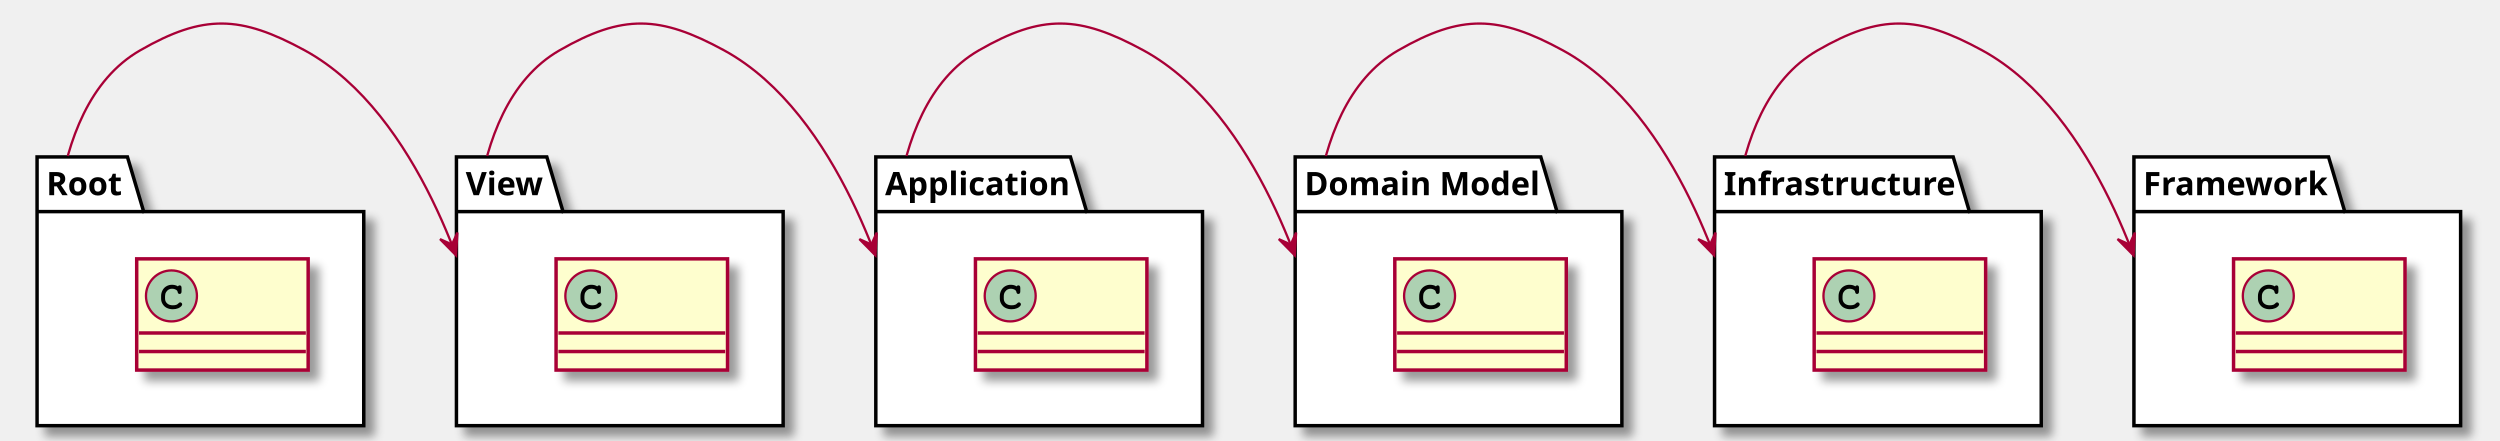
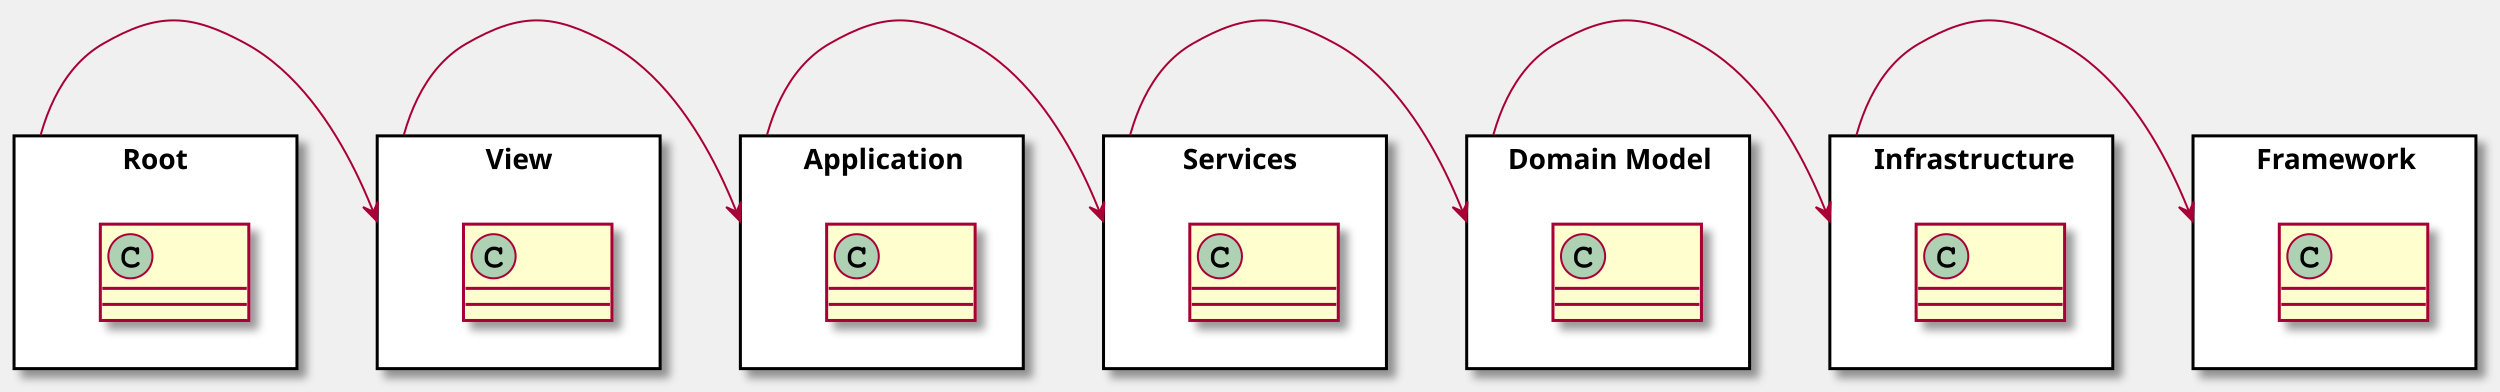
- <svg xmlns="http://www.w3.org/2000/svg" contentScriptType="application/ecmascript" contentStyleType="text/css" height="190px" preserveAspectRatio="none" style="width:1079px;height:190px;background:#FFFFFF;" version="1.1" viewBox="0 0 1079 190" width="1079px" zoomAndPan="magnify">
+ <svg xmlns="http://www.w3.org/2000/svg" contentScriptType="application/ecmascript" contentStyleType="text/css" height="195px" preserveAspectRatio="none" style="width:1246px;height:195px;background:#FFFFFF;" version="1.1" viewBox="0 0 1246 195" width="1246px" zoomAndPan="magnify">
  <defs>
-     <filter height="300%" id="fq4bosvhap28q" width="300%" x="-1" y="-1">
+     <filter height="300%" id="f1d83p9f71me5r" width="300%" x="-1" y="-1">
      <feGaussianBlur result="blurOut" stdDeviation="2.0" />
      <feColorMatrix in="blurOut" result="blurOut2" type="matrix" values="0 0 0 0 0 0 0 0 0 0 0 0 0 0 0 0 0 0 .4 0" />
      <feOffset dx="4.0" dy="4.0" in="blurOut2" result="blurOut3" />
      <feBlend in="SourceGraphic" in2="blurOut3" mode="normal" />
    </filter>
  </defs>
  <g>
-     <polygon fill="#FFFFFF" filter="url(#fq4bosvhap28q)" points="16,67.72,55,67.72,62,91.329,157,91.329,157,183.72,16,183.72,16,67.72" style="stroke:#000000;stroke-width:1.5;" />
-     <line style="stroke:#000000;stroke-width:1.5;" x1="16" x2="62" y1="91.329" y2="91.329" />
-     <text fill="#000000" font-family="sans-serif" font-size="14" font-weight="bold" lengthAdjust="spacing" textLength="33" x="20" y="84.253">Root</text>
-     <polygon fill="#FFFFFF" filter="url(#fq4bosvhap28q)" points="197,67.72,236,67.72,243,91.329,338,91.329,338,183.72,197,183.72,197,67.72" style="stroke:#000000;stroke-width:1.5;" />
-     <line style="stroke:#000000;stroke-width:1.5;" x1="197" x2="243" y1="91.329" y2="91.329" />
-     <text fill="#000000" font-family="sans-serif" font-size="14" font-weight="bold" lengthAdjust="spacing" textLength="33" x="201" y="84.253">View</text>
-     <polygon fill="#FFFFFF" filter="url(#fq4bosvhap28q)" points="378,67.72,462,67.72,469,91.329,519,91.329,519,183.72,378,183.72,378,67.72" style="stroke:#000000;stroke-width:1.5;" />
-     <line style="stroke:#000000;stroke-width:1.5;" x1="378" x2="469" y1="91.329" y2="91.329" />
-     <text fill="#000000" font-family="sans-serif" font-size="14" font-weight="bold" lengthAdjust="spacing" textLength="78" x="382" y="84.253">Application</text>
-     <polygon fill="#FFFFFF" filter="url(#fq4bosvhap28q)" points="559,67.72,665,67.72,672,91.329,700,91.329,700,183.72,559,183.72,559,67.72" style="stroke:#000000;stroke-width:1.5;" />
-     <line style="stroke:#000000;stroke-width:1.5;" x1="559" x2="672" y1="91.329" y2="91.329" />
-     <text fill="#000000" font-family="sans-serif" font-size="14" font-weight="bold" lengthAdjust="spacing" textLength="100" x="563" y="84.253">Domain Model</text>
-     <polygon fill="#FFFFFF" filter="url(#fq4bosvhap28q)" points="740,67.72,843,67.72,850,91.329,881,91.329,881,183.72,740,183.72,740,67.72" style="stroke:#000000;stroke-width:1.5;" />
-     <line style="stroke:#000000;stroke-width:1.5;" x1="740" x2="850" y1="91.329" y2="91.329" />
-     <text fill="#000000" font-family="sans-serif" font-size="14" font-weight="bold" lengthAdjust="spacing" textLength="97" x="744" y="84.253">Infrastructure</text>
-     <polygon fill="#FFFFFF" filter="url(#fq4bosvhap28q)" points="921,67.72,1005,67.72,1012,91.329,1062,91.329,1062,183.72,921,183.72,921,67.72" style="stroke:#000000;stroke-width:1.5;" />
-     <line style="stroke:#000000;stroke-width:1.5;" x1="921" x2="1012" y1="91.329" y2="91.329" />
-     <text fill="#000000" font-family="sans-serif" font-size="14" font-weight="bold" lengthAdjust="spacing" textLength="78" x="925" y="84.253">Framework</text>
-     <rect codeLine="9" fill="#FEFECE" filter="url(#fq4bosvhap28q)" height="48" id="A11111" style="stroke:#A80036;stroke-width:1.5;" width="74" x="59" y="111.72" />
-     <ellipse cx="74" cy="127.72" fill="#ADD1B2" rx="11" ry="11" style="stroke:#A80036;stroke-width:1.0;" />
-     <path d="M76.766,123.595 Q76.922,123.376 77.109,123.267 Q77.297,123.157 77.516,123.157 Q77.891,123.157 78.125,123.415 Q78.359,123.673 78.359,124.282 L78.359,125.736 Q78.359,126.345 78.125,126.611 Q77.891,126.876 77.516,126.876 Q77.172,126.876 76.969,126.673 Q76.766,126.486 76.656,125.97 Q76.609,125.611 76.422,125.423 Q76.094,125.048 75.484,124.829 Q74.875,124.611 74.25,124.611 Q73.484,124.611 72.852,124.939 Q72.219,125.267 71.727,126.017 Q71.234,126.767 71.234,127.798 L71.234,128.892 Q71.234,130.126 72.125,130.947 Q73.016,131.767 74.609,131.767 Q75.547,131.767 76.203,131.517 Q76.594,131.361 77.016,130.923 Q77.281,130.657 77.43,130.579 Q77.578,130.501 77.781,130.501 Q78.109,130.501 78.367,130.759 Q78.625,131.017 78.625,131.361 Q78.625,131.704 78.281,132.111 Q77.781,132.689 76.984,133.017 Q75.906,133.47 74.609,133.47 Q73.094,133.47 71.891,132.845 Q70.906,132.345 70.219,131.275 Q69.531,130.204 69.531,128.923 L69.531,127.767 Q69.531,126.439 70.148,125.29 Q70.766,124.142 71.859,123.525 Q72.953,122.907 74.188,122.907 Q74.922,122.907 75.57,123.072 Q76.219,123.236 76.766,123.595 Z " fill="#000000" />
-     <line style="stroke:#A80036;stroke-width:1.5;" x1="60" x2="132" y1="143.72" y2="143.72" />
-     <line style="stroke:#A80036;stroke-width:1.5;" x1="60" x2="132" y1="151.72" y2="151.72" />
-     <rect codeLine="13" fill="#FEFECE" filter="url(#fq4bosvhap28q)" height="48" id="A22222" style="stroke:#A80036;stroke-width:1.5;" width="74" x="240" y="111.72" />
-     <ellipse cx="255" cy="127.72" fill="#ADD1B2" rx="11" ry="11" style="stroke:#A80036;stroke-width:1.0;" />
-     <path d="M257.766,123.595 Q257.922,123.376 258.109,123.267 Q258.297,123.157 258.516,123.157 Q258.891,123.157 259.125,123.415 Q259.359,123.673 259.359,124.282 L259.359,125.736 Q259.359,126.345 259.125,126.611 Q258.891,126.876 258.516,126.876 Q258.172,126.876 257.969,126.673 Q257.766,126.486 257.656,125.97 Q257.609,125.611 257.422,125.423 Q257.094,125.048 256.484,124.829 Q255.875,124.611 255.25,124.611 Q254.484,124.611 253.852,124.939 Q253.219,125.267 252.727,126.017 Q252.234,126.767 252.234,127.798 L252.234,128.892 Q252.234,130.126 253.125,130.947 Q254.016,131.767 255.609,131.767 Q256.547,131.767 257.203,131.517 Q257.594,131.361 258.016,130.923 Q258.281,130.657 258.43,130.579 Q258.578,130.501 258.781,130.501 Q259.109,130.501 259.367,130.759 Q259.625,131.017 259.625,131.361 Q259.625,131.704 259.281,132.111 Q258.781,132.689 257.984,133.017 Q256.906,133.47 255.609,133.47 Q254.094,133.47 252.891,132.845 Q251.906,132.345 251.219,131.275 Q250.531,130.204 250.531,128.923 L250.531,127.767 Q250.531,126.439 251.148,125.29 Q251.766,124.142 252.859,123.525 Q253.953,122.907 255.188,122.907 Q255.922,122.907 256.57,123.072 Q257.219,123.236 257.766,123.595 Z " fill="#000000" />
-     <line style="stroke:#A80036;stroke-width:1.5;" x1="241" x2="313" y1="143.72" y2="143.72" />
-     <line style="stroke:#A80036;stroke-width:1.5;" x1="241" x2="313" y1="151.72" y2="151.72" />
-     <rect codeLine="17" fill="#FEFECE" filter="url(#fq4bosvhap28q)" height="48" id="A33333" style="stroke:#A80036;stroke-width:1.5;" width="74" x="421" y="111.72" />
-     <ellipse cx="436" cy="127.72" fill="#ADD1B2" rx="11" ry="11" style="stroke:#A80036;stroke-width:1.0;" />
-     <path d="M438.766,123.595 Q438.922,123.376 439.109,123.267 Q439.297,123.157 439.516,123.157 Q439.891,123.157 440.125,123.415 Q440.359,123.673 440.359,124.282 L440.359,125.736 Q440.359,126.345 440.125,126.611 Q439.891,126.876 439.516,126.876 Q439.172,126.876 438.969,126.673 Q438.766,126.486 438.656,125.97 Q438.609,125.611 438.422,125.423 Q438.094,125.048 437.484,124.829 Q436.875,124.611 436.25,124.611 Q435.484,124.611 434.852,124.939 Q434.219,125.267 433.727,126.017 Q433.234,126.767 433.234,127.798 L433.234,128.892 Q433.234,130.126 434.125,130.947 Q435.016,131.767 436.609,131.767 Q437.547,131.767 438.203,131.517 Q438.594,131.361 439.016,130.923 Q439.281,130.657 439.43,130.579 Q439.578,130.501 439.781,130.501 Q440.109,130.501 440.367,130.759 Q440.625,131.017 440.625,131.361 Q440.625,131.704 440.281,132.111 Q439.781,132.689 438.984,133.017 Q437.906,133.47 436.609,133.47 Q435.094,133.47 433.891,132.845 Q432.906,132.345 432.219,131.275 Q431.531,130.204 431.531,128.923 L431.531,127.767 Q431.531,126.439 432.148,125.29 Q432.766,124.142 433.859,123.525 Q434.953,122.907 436.188,122.907 Q436.922,122.907 437.57,123.072 Q438.219,123.236 438.766,123.595 Z " fill="#000000" />
-     <line style="stroke:#A80036;stroke-width:1.5;" x1="422" x2="494" y1="143.72" y2="143.72" />
-     <line style="stroke:#A80036;stroke-width:1.5;" x1="422" x2="494" y1="151.72" y2="151.72" />
-     <rect codeLine="21" fill="#FEFECE" filter="url(#fq4bosvhap28q)" height="48" id="A44444" style="stroke:#A80036;stroke-width:1.5;" width="74" x="602" y="111.72" />
-     <ellipse cx="617" cy="127.72" fill="#ADD1B2" rx="11" ry="11" style="stroke:#A80036;stroke-width:1.0;" />
-     <path d="M619.766,123.595 Q619.922,123.376 620.109,123.267 Q620.297,123.157 620.516,123.157 Q620.891,123.157 621.125,123.415 Q621.359,123.673 621.359,124.282 L621.359,125.736 Q621.359,126.345 621.125,126.611 Q620.891,126.876 620.516,126.876 Q620.172,126.876 619.969,126.673 Q619.766,126.486 619.656,125.97 Q619.609,125.611 619.422,125.423 Q619.094,125.048 618.484,124.829 Q617.875,124.611 617.25,124.611 Q616.484,124.611 615.852,124.939 Q615.219,125.267 614.727,126.017 Q614.234,126.767 614.234,127.798 L614.234,128.892 Q614.234,130.126 615.125,130.947 Q616.016,131.767 617.609,131.767 Q618.547,131.767 619.203,131.517 Q619.594,131.361 620.016,130.923 Q620.281,130.657 620.43,130.579 Q620.578,130.501 620.781,130.501 Q621.109,130.501 621.367,130.759 Q621.625,131.017 621.625,131.361 Q621.625,131.704 621.281,132.111 Q620.781,132.689 619.984,133.017 Q618.906,133.47 617.609,133.47 Q616.094,133.47 614.891,132.845 Q613.906,132.345 613.219,131.275 Q612.531,130.204 612.531,128.923 L612.531,127.767 Q612.531,126.439 613.148,125.29 Q613.766,124.142 614.859,123.525 Q615.953,122.907 617.188,122.907 Q617.922,122.907 618.57,123.072 Q619.219,123.236 619.766,123.595 Z " fill="#000000" />
-     <line style="stroke:#A80036;stroke-width:1.5;" x1="603" x2="675" y1="143.72" y2="143.72" />
-     <line style="stroke:#A80036;stroke-width:1.5;" x1="603" x2="675" y1="151.72" y2="151.72" />
-     <rect codeLine="25" fill="#FEFECE" filter="url(#fq4bosvhap28q)" height="48" id="A55555" style="stroke:#A80036;stroke-width:1.5;" width="74" x="783" y="111.72" />
-     <ellipse cx="798" cy="127.72" fill="#ADD1B2" rx="11" ry="11" style="stroke:#A80036;stroke-width:1.0;" />
-     <path d="M800.766,123.595 Q800.922,123.376 801.109,123.267 Q801.297,123.157 801.516,123.157 Q801.891,123.157 802.125,123.415 Q802.359,123.673 802.359,124.282 L802.359,125.736 Q802.359,126.345 802.125,126.611 Q801.891,126.876 801.516,126.876 Q801.172,126.876 800.969,126.673 Q800.766,126.486 800.656,125.97 Q800.609,125.611 800.422,125.423 Q800.094,125.048 799.484,124.829 Q798.875,124.611 798.25,124.611 Q797.484,124.611 796.852,124.939 Q796.219,125.267 795.727,126.017 Q795.234,126.767 795.234,127.798 L795.234,128.892 Q795.234,130.126 796.125,130.947 Q797.016,131.767 798.609,131.767 Q799.547,131.767 800.203,131.517 Q800.594,131.361 801.016,130.923 Q801.281,130.657 801.43,130.579 Q801.578,130.501 801.781,130.501 Q802.109,130.501 802.367,130.759 Q802.625,131.017 802.625,131.361 Q802.625,131.704 802.281,132.111 Q801.781,132.689 800.984,133.017 Q799.906,133.47 798.609,133.47 Q797.094,133.47 795.891,132.845 Q794.906,132.345 794.219,131.275 Q793.531,130.204 793.531,128.923 L793.531,127.767 Q793.531,126.439 794.148,125.29 Q794.766,124.142 795.859,123.525 Q796.953,122.907 798.188,122.907 Q798.922,122.907 799.57,123.072 Q800.219,123.236 800.766,123.595 Z " fill="#000000" />
-     <line style="stroke:#A80036;stroke-width:1.5;" x1="784" x2="856" y1="143.72" y2="143.72" />
-     <line style="stroke:#A80036;stroke-width:1.5;" x1="784" x2="856" y1="151.72" y2="151.72" />
-     <rect codeLine="29" fill="#FEFECE" filter="url(#fq4bosvhap28q)" height="48" id="A66666" style="stroke:#A80036;stroke-width:1.5;" width="74" x="964" y="111.72" />
-     <ellipse cx="979" cy="127.72" fill="#ADD1B2" rx="11" ry="11" style="stroke:#A80036;stroke-width:1.0;" />
-     <path d="M981.766,123.595 Q981.922,123.376 982.109,123.267 Q982.297,123.157 982.516,123.157 Q982.891,123.157 983.125,123.415 Q983.359,123.673 983.359,124.282 L983.359,125.736 Q983.359,126.345 983.125,126.611 Q982.891,126.876 982.516,126.876 Q982.172,126.876 981.969,126.673 Q981.766,126.486 981.656,125.97 Q981.609,125.611 981.422,125.423 Q981.094,125.048 980.484,124.829 Q979.875,124.611 979.25,124.611 Q978.484,124.611 977.852,124.939 Q977.219,125.267 976.727,126.017 Q976.234,126.767 976.234,127.798 L976.234,128.892 Q976.234,130.126 977.125,130.947 Q978.016,131.767 979.609,131.767 Q980.547,131.767 981.203,131.517 Q981.594,131.361 982.016,130.923 Q982.281,130.657 982.43,130.579 Q982.578,130.501 982.781,130.501 Q983.109,130.501 983.367,130.759 Q983.625,131.017 983.625,131.361 Q983.625,131.704 983.281,132.111 Q982.781,132.689 981.984,133.017 Q980.906,133.47 979.609,133.47 Q978.094,133.47 976.891,132.845 Q975.906,132.345 975.219,131.275 Q974.531,130.204 974.531,128.923 L974.531,127.767 Q974.531,126.439 975.148,125.29 Q975.766,124.142 976.859,123.525 Q977.953,122.907 979.188,122.907 Q979.922,122.907 980.57,123.072 Q981.219,123.236 981.766,123.595 Z " fill="#000000" />
-     <line style="stroke:#A80036;stroke-width:1.5;" x1="965" x2="1037" y1="143.72" y2="143.72" />
-     <line style="stroke:#A80036;stroke-width:1.5;" x1="965" x2="1037" y1="151.72" y2="151.72" />
-     <path d="M29.258,67.301 C29.311,67.11 29.365,66.919 29.42,66.729 C31.162,60.637 33.364,54.657 36.136,49.041 C41.681,37.809 49.508,28.032 60.5,21.72 C87.86,6 103.79,6.62 131.5,21.72 C156.725,35.47 174.6,62.005 186.401,86.016 C189.352,92.019 191.922,97.864 194.133,103.312 C194.686,104.674 195.216,106.011 195.725,107.32 C195.978,107.975 196.227,108.622 196.47,109.261 C196.591,109.581 196.712,109.899 196.83,110.215 " fill="none" id="Root-to-View" style="stroke:#A80036;stroke-width:1.0;" />
-     <polygon fill="#A80036" points="196.83,110.215,197.408,100.383,195.071,105.535,189.919,103.198,196.83,110.215" style="stroke:#A80036;stroke-width:1.0;" />
-     <path d="M210.258,67.301 C210.311,67.11 210.365,66.919 210.42,66.729 C212.162,60.637 214.364,54.657 217.136,49.041 C222.681,37.809 230.507,28.032 241.5,21.72 C268.86,6 284.79,6.62 312.5,21.72 C337.725,35.47 355.6,62.005 367.401,86.016 C370.352,92.019 372.922,97.864 375.133,103.312 C375.686,104.674 376.216,106.011 376.724,107.32 C376.978,107.975 377.227,108.622 377.47,109.261 C377.591,109.581 377.712,109.899 377.83,110.215 " fill="none" id="View-to-Application" style="stroke:#A80036;stroke-width:1.0;" />
-     <polygon fill="#A80036" points="377.83,110.215,378.408,100.383,376.071,105.535,370.92,103.198,377.83,110.215" style="stroke:#A80036;stroke-width:1.0;" />
-     <path d="M391.258,67.301 C391.311,67.11 391.365,66.919 391.42,66.729 C393.162,60.637 395.364,54.657 398.136,49.041 C403.681,37.809 411.507,28.032 422.5,21.72 C449.86,6 465.79,6.62 493.5,21.72 C518.725,35.47 536.6,62.005 548.401,86.016 C551.352,92.019 553.922,97.864 556.133,103.312 C556.686,104.674 557.216,106.011 557.725,107.32 C557.979,107.975 558.227,108.622 558.47,109.261 C558.591,109.581 558.712,109.899 558.83,110.215 " fill="none" id="Application-to-Domain" style="stroke:#A80036;stroke-width:1.0;" />
-     <polygon fill="#A80036" points="558.83,110.215,559.408,100.383,557.071,105.535,551.919,103.198,558.83,110.215" style="stroke:#A80036;stroke-width:1.0;" />
-     <path d="M572.258,67.301 C572.311,67.11 572.365,66.919 572.42,66.729 C574.162,60.637 576.364,54.657 579.136,49.041 C584.681,37.809 592.508,28.032 603.5,21.72 C630.86,6 646.79,6.62 674.5,21.72 C699.725,35.47 717.6,62.005 729.401,86.016 C732.352,92.019 734.922,97.864 737.133,103.312 C737.686,104.674 738.216,106.011 738.725,107.32 C738.979,107.975 739.227,108.622 739.47,109.261 C739.591,109.581 739.712,109.899 739.83,110.215 " fill="none" id="Domain-to-Infrastructure" style="stroke:#A80036;stroke-width:1.0;" />
-     <polygon fill="#A80036" points="739.83,110.215,740.408,100.383,738.071,105.535,732.919,103.198,739.83,110.215" style="stroke:#A80036;stroke-width:1.0;" />
-     <path d="M753.258,67.301 C753.311,67.11 753.365,66.919 753.42,66.729 C755.162,60.637 757.364,54.657 760.136,49.041 C765.681,37.809 773.508,28.032 784.5,21.72 C811.86,6 827.79,6.62 855.5,21.72 C880.725,35.47 898.6,62.005 910.401,86.016 C913.352,92.019 915.922,97.864 918.133,103.312 C918.686,104.674 919.216,106.011 919.725,107.32 C919.979,107.975 920.227,108.622 920.47,109.261 C920.591,109.581 920.712,109.899 920.83,110.215 " fill="none" id="Infrastructure-to-Framework" style="stroke:#A80036;stroke-width:1.0;" />
-     <polygon fill="#A80036" points="920.83,110.215,921.408,100.383,919.071,105.535,913.919,103.198,920.83,110.215" style="stroke:#A80036;stroke-width:1.0;" />
+     <rect fill="#FFFFFF" filter="url(#f1d83p9f71me5r)" height="116" style="stroke:#000000;stroke-width:1.5;" width="141" x="7" y="67.72" />
+     <text fill="#000000" font-family="sans-serif" font-size="14" font-weight="bold" lengthAdjust="spacing" textLength="33" x="61" y="84.253">Root</text>
+     <rect fill="#FFFFFF" filter="url(#f1d83p9f71me5r)" height="116" style="stroke:#000000;stroke-width:1.5;" width="141" x="369" y="67.72" />
+     <text fill="#000000" font-family="sans-serif" font-size="14" font-weight="bold" lengthAdjust="spacing" textLength="78" x="400.5" y="84.253">Application</text>
+     <rect fill="#FFFFFF" filter="url(#f1d83p9f71me5r)" height="116" style="stroke:#000000;stroke-width:1.5;" width="141" x="550" y="67.72" />
+     <text fill="#000000" font-family="sans-serif" font-size="14" font-weight="bold" lengthAdjust="spacing" textLength="62" x="589.5" y="84.253">Services</text>
+     <rect fill="#FFFFFF" filter="url(#f1d83p9f71me5r)" height="116" style="stroke:#000000;stroke-width:1.5;" width="141" x="731" y="67.72" />
+     <text fill="#000000" font-family="sans-serif" font-size="14" font-weight="bold" lengthAdjust="spacing" textLength="100" x="751.5" y="84.253">Domain Model</text>
+     <rect fill="#FFFFFF" filter="url(#f1d83p9f71me5r)" height="116" style="stroke:#000000;stroke-width:1.5;" width="141" x="188" y="67.72" />
+     <text fill="#000000" font-family="sans-serif" font-size="14" font-weight="bold" lengthAdjust="spacing" textLength="33" x="242" y="84.253">View</text>
+     <rect fill="#FFFFFF" filter="url(#f1d83p9f71me5r)" height="116" style="stroke:#000000;stroke-width:1.5;" width="141" x="912" y="67.72" />
+     <text fill="#000000" font-family="sans-serif" font-size="14" font-weight="bold" lengthAdjust="spacing" textLength="97" x="934" y="84.253">Infrastructure</text>
+     <rect fill="#FFFFFF" filter="url(#f1d83p9f71me5r)" height="116" style="stroke:#000000;stroke-width:1.5;" width="141" x="1093" y="67.72" />
+     <text fill="#000000" font-family="sans-serif" font-size="14" font-weight="bold" lengthAdjust="spacing" textLength="78" x="1124.5" y="84.253">Framework</text>
+     <rect codeLine="10" fill="#FEFECE" filter="url(#f1d83p9f71me5r)" height="48" id="A11111" style="stroke:#A80036;stroke-width:1.5;" width="74" x="50" y="111.72" />
+     <ellipse cx="65" cy="127.72" fill="#ADD1B2" rx="11" ry="11" style="stroke:#A80036;stroke-width:1.0;" />
+     <path d="M67.766,123.595 Q67.922,123.376 68.109,123.267 Q68.297,123.157 68.516,123.157 Q68.891,123.157 69.125,123.415 Q69.359,123.673 69.359,124.282 L69.359,125.736 Q69.359,126.345 69.125,126.611 Q68.891,126.876 68.516,126.876 Q68.172,126.876 67.969,126.673 Q67.766,126.486 67.656,125.97 Q67.609,125.611 67.422,125.423 Q67.094,125.048 66.484,124.829 Q65.875,124.611 65.25,124.611 Q64.484,124.611 63.852,124.939 Q63.219,125.267 62.727,126.017 Q62.234,126.767 62.234,127.798 L62.234,128.892 Q62.234,130.126 63.125,130.947 Q64.016,131.767 65.609,131.767 Q66.547,131.767 67.203,131.517 Q67.594,131.361 68.016,130.923 Q68.281,130.657 68.43,130.579 Q68.578,130.501 68.781,130.501 Q69.109,130.501 69.367,130.759 Q69.625,131.017 69.625,131.361 Q69.625,131.704 69.281,132.111 Q68.781,132.689 67.984,133.017 Q66.906,133.47 65.609,133.47 Q64.094,133.47 62.891,132.845 Q61.906,132.345 61.219,131.275 Q60.531,130.204 60.531,128.923 L60.531,127.767 Q60.531,126.439 61.148,125.29 Q61.766,124.142 62.859,123.525 Q63.953,122.907 65.188,122.907 Q65.922,122.907 66.57,123.072 Q67.219,123.236 67.766,123.595 Z " fill="#000000" />
+     <line style="stroke:#A80036;stroke-width:1.5;" x1="51" x2="123" y1="143.72" y2="143.72" />
+     <line style="stroke:#A80036;stroke-width:1.5;" x1="51" x2="123" y1="151.72" y2="151.72" />
+     <rect codeLine="14" fill="#FEFECE" filter="url(#f1d83p9f71me5r)" height="48" id="A33333" style="stroke:#A80036;stroke-width:1.5;" width="74" x="412" y="111.72" />
+     <ellipse cx="427" cy="127.72" fill="#ADD1B2" rx="11" ry="11" style="stroke:#A80036;stroke-width:1.0;" />
+     <path d="M429.766,123.595 Q429.922,123.376 430.109,123.267 Q430.297,123.157 430.516,123.157 Q430.891,123.157 431.125,123.415 Q431.359,123.673 431.359,124.282 L431.359,125.736 Q431.359,126.345 431.125,126.611 Q430.891,126.876 430.516,126.876 Q430.172,126.876 429.969,126.673 Q429.766,126.486 429.656,125.97 Q429.609,125.611 429.422,125.423 Q429.094,125.048 428.484,124.829 Q427.875,124.611 427.25,124.611 Q426.484,124.611 425.852,124.939 Q425.219,125.267 424.727,126.017 Q424.234,126.767 424.234,127.798 L424.234,128.892 Q424.234,130.126 425.125,130.947 Q426.016,131.767 427.609,131.767 Q428.547,131.767 429.203,131.517 Q429.594,131.361 430.016,130.923 Q430.281,130.657 430.43,130.579 Q430.578,130.501 430.781,130.501 Q431.109,130.501 431.367,130.759 Q431.625,131.017 431.625,131.361 Q431.625,131.704 431.281,132.111 Q430.781,132.689 429.984,133.017 Q428.906,133.47 427.609,133.47 Q426.094,133.47 424.891,132.845 Q423.906,132.345 423.219,131.275 Q422.531,130.204 422.531,128.923 L422.531,127.767 Q422.531,126.439 423.148,125.29 Q423.766,124.142 424.859,123.525 Q425.953,122.907 427.188,122.907 Q427.922,122.907 428.57,123.072 Q429.219,123.236 429.766,123.595 Z " fill="#000000" />
+     <line style="stroke:#A80036;stroke-width:1.5;" x1="413" x2="485" y1="143.72" y2="143.72" />
+     <line style="stroke:#A80036;stroke-width:1.5;" x1="413" x2="485" y1="151.72" y2="151.72" />
+     <rect codeLine="18" fill="#FEFECE" filter="url(#f1d83p9f71me5r)" height="48" id="A44444" style="stroke:#A80036;stroke-width:1.5;" width="74" x="593" y="111.72" />
+     <ellipse cx="608" cy="127.72" fill="#ADD1B2" rx="11" ry="11" style="stroke:#A80036;stroke-width:1.0;" />
+     <path d="M610.766,123.595 Q610.922,123.376 611.109,123.267 Q611.297,123.157 611.516,123.157 Q611.891,123.157 612.125,123.415 Q612.359,123.673 612.359,124.282 L612.359,125.736 Q612.359,126.345 612.125,126.611 Q611.891,126.876 611.516,126.876 Q611.172,126.876 610.969,126.673 Q610.766,126.486 610.656,125.97 Q610.609,125.611 610.422,125.423 Q610.094,125.048 609.484,124.829 Q608.875,124.611 608.25,124.611 Q607.484,124.611 606.852,124.939 Q606.219,125.267 605.727,126.017 Q605.234,126.767 605.234,127.798 L605.234,128.892 Q605.234,130.126 606.125,130.947 Q607.016,131.767 608.609,131.767 Q609.547,131.767 610.203,131.517 Q610.594,131.361 611.016,130.923 Q611.281,130.657 611.43,130.579 Q611.578,130.501 611.781,130.501 Q612.109,130.501 612.367,130.759 Q612.625,131.017 612.625,131.361 Q612.625,131.704 612.281,132.111 Q611.781,132.689 610.984,133.017 Q609.906,133.47 608.609,133.47 Q607.094,133.47 605.891,132.845 Q604.906,132.345 604.219,131.275 Q603.531,130.204 603.531,128.923 L603.531,127.767 Q603.531,126.439 604.148,125.29 Q604.766,124.142 605.859,123.525 Q606.953,122.907 608.188,122.907 Q608.922,122.907 609.57,123.072 Q610.219,123.236 610.766,123.595 Z " fill="#000000" />
+     <line style="stroke:#A80036;stroke-width:1.5;" x1="594" x2="666" y1="143.72" y2="143.72" />
+     <line style="stroke:#A80036;stroke-width:1.5;" x1="594" x2="666" y1="151.72" y2="151.72" />
+     <rect codeLine="22" fill="#FEFECE" filter="url(#f1d83p9f71me5r)" height="48" id="A55555" style="stroke:#A80036;stroke-width:1.5;" width="74" x="774" y="111.72" />
+     <ellipse cx="789" cy="127.72" fill="#ADD1B2" rx="11" ry="11" style="stroke:#A80036;stroke-width:1.0;" />
+     <path d="M791.766,123.595 Q791.922,123.376 792.109,123.267 Q792.297,123.157 792.516,123.157 Q792.891,123.157 793.125,123.415 Q793.359,123.673 793.359,124.282 L793.359,125.736 Q793.359,126.345 793.125,126.611 Q792.891,126.876 792.516,126.876 Q792.172,126.876 791.969,126.673 Q791.766,126.486 791.656,125.97 Q791.609,125.611 791.422,125.423 Q791.094,125.048 790.484,124.829 Q789.875,124.611 789.25,124.611 Q788.484,124.611 787.852,124.939 Q787.219,125.267 786.727,126.017 Q786.234,126.767 786.234,127.798 L786.234,128.892 Q786.234,130.126 787.125,130.947 Q788.016,131.767 789.609,131.767 Q790.547,131.767 791.203,131.517 Q791.594,131.361 792.016,130.923 Q792.281,130.657 792.43,130.579 Q792.578,130.501 792.781,130.501 Q793.109,130.501 793.367,130.759 Q793.625,131.017 793.625,131.361 Q793.625,131.704 793.281,132.111 Q792.781,132.689 791.984,133.017 Q790.906,133.47 789.609,133.47 Q788.094,133.47 786.891,132.845 Q785.906,132.345 785.219,131.275 Q784.531,130.204 784.531,128.923 L784.531,127.767 Q784.531,126.439 785.148,125.29 Q785.766,124.142 786.859,123.525 Q787.953,122.907 789.188,122.907 Q789.922,122.907 790.57,123.072 Q791.219,123.236 791.766,123.595 Z " fill="#000000" />
+     <line style="stroke:#A80036;stroke-width:1.5;" x1="775" x2="847" y1="143.72" y2="143.72" />
+     <line style="stroke:#A80036;stroke-width:1.5;" x1="775" x2="847" y1="151.72" y2="151.72" />
+     <rect codeLine="26" fill="#FEFECE" filter="url(#f1d83p9f71me5r)" height="48" id="A22222" style="stroke:#A80036;stroke-width:1.5;" width="74" x="231" y="111.72" />
+     <ellipse cx="246" cy="127.72" fill="#ADD1B2" rx="11" ry="11" style="stroke:#A80036;stroke-width:1.0;" />
+     <path d="M248.766,123.595 Q248.922,123.376 249.109,123.267 Q249.297,123.157 249.516,123.157 Q249.891,123.157 250.125,123.415 Q250.359,123.673 250.359,124.282 L250.359,125.736 Q250.359,126.345 250.125,126.611 Q249.891,126.876 249.516,126.876 Q249.172,126.876 248.969,126.673 Q248.766,126.486 248.656,125.97 Q248.609,125.611 248.422,125.423 Q248.094,125.048 247.484,124.829 Q246.875,124.611 246.25,124.611 Q245.484,124.611 244.852,124.939 Q244.219,125.267 243.727,126.017 Q243.234,126.767 243.234,127.798 L243.234,128.892 Q243.234,130.126 244.125,130.947 Q245.016,131.767 246.609,131.767 Q247.547,131.767 248.203,131.517 Q248.594,131.361 249.016,130.923 Q249.281,130.657 249.43,130.579 Q249.578,130.501 249.781,130.501 Q250.109,130.501 250.367,130.759 Q250.625,131.017 250.625,131.361 Q250.625,131.704 250.281,132.111 Q249.781,132.689 248.984,133.017 Q247.906,133.47 246.609,133.47 Q245.094,133.47 243.891,132.845 Q242.906,132.345 242.219,131.275 Q241.531,130.204 241.531,128.923 L241.531,127.767 Q241.531,126.439 242.148,125.29 Q242.766,124.142 243.859,123.525 Q244.953,122.907 246.188,122.907 Q246.922,122.907 247.57,123.072 Q248.219,123.236 248.766,123.595 Z " fill="#000000" />
+     <line style="stroke:#A80036;stroke-width:1.5;" x1="232" x2="304" y1="143.72" y2="143.72" />
+     <line style="stroke:#A80036;stroke-width:1.5;" x1="232" x2="304" y1="151.72" y2="151.72" />
+     <rect codeLine="30" fill="#FEFECE" filter="url(#f1d83p9f71me5r)" height="48" id="A66666" style="stroke:#A80036;stroke-width:1.5;" width="74" x="955" y="111.72" />
+     <ellipse cx="970" cy="127.72" fill="#ADD1B2" rx="11" ry="11" style="stroke:#A80036;stroke-width:1.0;" />
+     <path d="M972.766,123.595 Q972.922,123.376 973.109,123.267 Q973.297,123.157 973.516,123.157 Q973.891,123.157 974.125,123.415 Q974.359,123.673 974.359,124.282 L974.359,125.736 Q974.359,126.345 974.125,126.611 Q973.891,126.876 973.516,126.876 Q973.172,126.876 972.969,126.673 Q972.766,126.486 972.656,125.97 Q972.609,125.611 972.422,125.423 Q972.094,125.048 971.484,124.829 Q970.875,124.611 970.25,124.611 Q969.484,124.611 968.852,124.939 Q968.219,125.267 967.727,126.017 Q967.234,126.767 967.234,127.798 L967.234,128.892 Q967.234,130.126 968.125,130.947 Q969.016,131.767 970.609,131.767 Q971.547,131.767 972.203,131.517 Q972.594,131.361 973.016,130.923 Q973.281,130.657 973.43,130.579 Q973.578,130.501 973.781,130.501 Q974.109,130.501 974.367,130.759 Q974.625,131.017 974.625,131.361 Q974.625,131.704 974.281,132.111 Q973.781,132.689 972.984,133.017 Q971.906,133.47 970.609,133.47 Q969.094,133.47 967.891,132.845 Q966.906,132.345 966.219,131.275 Q965.531,130.204 965.531,128.923 L965.531,127.767 Q965.531,126.439 966.148,125.29 Q966.766,124.142 967.859,123.525 Q968.953,122.907 970.188,122.907 Q970.922,122.907 971.57,123.072 Q972.219,123.236 972.766,123.595 Z " fill="#000000" />
+     <line style="stroke:#A80036;stroke-width:1.5;" x1="956" x2="1028" y1="143.72" y2="143.72" />
+     <line style="stroke:#A80036;stroke-width:1.5;" x1="956" x2="1028" y1="151.72" y2="151.72" />
+     <rect codeLine="34" fill="#FEFECE" filter="url(#f1d83p9f71me5r)" height="48" id="A77777" style="stroke:#A80036;stroke-width:1.5;" width="74" x="1136" y="111.72" />
+     <ellipse cx="1151" cy="127.72" fill="#ADD1B2" rx="11" ry="11" style="stroke:#A80036;stroke-width:1.0;" />
+     <path d="M1153.766,123.595 Q1153.922,123.376 1154.109,123.267 Q1154.297,123.157 1154.516,123.157 Q1154.891,123.157 1155.125,123.415 Q1155.359,123.673 1155.359,124.282 L1155.359,125.736 Q1155.359,126.345 1155.125,126.611 Q1154.891,126.876 1154.516,126.876 Q1154.172,126.876 1153.969,126.673 Q1153.766,126.486 1153.656,125.97 Q1153.609,125.611 1153.422,125.423 Q1153.094,125.048 1152.484,124.829 Q1151.875,124.611 1151.25,124.611 Q1150.484,124.611 1149.852,124.939 Q1149.219,125.267 1148.727,126.017 Q1148.234,126.767 1148.234,127.798 L1148.234,128.892 Q1148.234,130.126 1149.125,130.947 Q1150.016,131.767 1151.609,131.767 Q1152.547,131.767 1153.203,131.517 Q1153.594,131.361 1154.016,130.923 Q1154.281,130.657 1154.43,130.579 Q1154.578,130.501 1154.781,130.501 Q1155.109,130.501 1155.367,130.759 Q1155.625,131.017 1155.625,131.361 Q1155.625,131.704 1155.281,132.111 Q1154.781,132.689 1153.984,133.017 Q1152.906,133.47 1151.609,133.47 Q1150.094,133.47 1148.891,132.845 Q1147.906,132.345 1147.219,131.275 Q1146.531,130.204 1146.531,128.923 L1146.531,127.767 Q1146.531,126.439 1147.148,125.29 Q1147.766,124.142 1148.859,123.525 Q1149.953,122.907 1151.188,122.907 Q1151.922,122.907 1152.57,123.072 Q1153.219,123.236 1153.766,123.595 Z " fill="#000000" />
+     <line style="stroke:#A80036;stroke-width:1.5;" x1="1137" x2="1209" y1="143.72" y2="143.72" />
+     <line style="stroke:#A80036;stroke-width:1.5;" x1="1137" x2="1209" y1="151.72" y2="151.72" />
+     <path d="M20.258,67.301 C20.311,67.11 20.365,66.919 20.42,66.729 C22.162,60.637 24.364,54.657 27.136,49.041 C32.681,37.809 40.508,28.032 51.5,21.72 C78.86,6 94.79,6.62 122.5,21.72 C147.725,35.47 165.6,62.005 177.401,86.016 C180.352,92.019 182.922,97.864 185.133,103.312 C185.686,104.674 186.216,106.011 186.725,107.32 C186.978,107.975 187.227,108.622 187.47,109.261 C187.591,109.581 187.712,109.899 187.83,110.215 " fill="none" id="Root-to-View" style="stroke:#A80036;stroke-width:1.0;" />
+     <polygon fill="#A80036" points="187.83,110.215,188.408,100.383,186.071,105.535,180.919,103.198,187.83,110.215" style="stroke:#A80036;stroke-width:1.0;" />
+     <path d="M201.258,67.301 C201.311,67.11 201.365,66.919 201.42,66.729 C203.162,60.637 205.364,54.657 208.136,49.041 C213.681,37.809 221.507,28.032 232.5,21.72 C259.86,6 275.79,6.62 303.5,21.72 C328.725,35.47 346.6,62.005 358.401,86.016 C361.352,92.019 363.922,97.864 366.133,103.312 C366.686,104.674 367.216,106.011 367.724,107.32 C367.978,107.975 368.227,108.622 368.47,109.261 C368.591,109.581 368.712,109.899 368.83,110.215 " fill="none" id="View-to-Application" style="stroke:#A80036;stroke-width:1.0;" />
+     <polygon fill="#A80036" points="368.83,110.215,369.408,100.383,367.071,105.535,361.92,103.198,368.83,110.215" style="stroke:#A80036;stroke-width:1.0;" />
+     <path d="M382.258,67.301 C382.311,67.11 382.365,66.919 382.42,66.729 C384.162,60.637 386.364,54.657 389.136,49.041 C394.681,37.809 402.507,28.032 413.5,21.72 C440.86,6 456.79,6.62 484.5,21.72 C509.725,35.47 527.6,62.005 539.401,86.016 C542.352,92.019 544.922,97.864 547.133,103.312 C547.686,104.674 548.216,106.011 548.725,107.32 C548.979,107.975 549.227,108.622 549.47,109.261 C549.591,109.581 549.712,109.899 549.83,110.215 " fill="none" id="Application-to-Services" style="stroke:#A80036;stroke-width:1.0;" />
+     <polygon fill="#A80036" points="549.83,110.215,550.408,100.383,548.071,105.535,542.919,103.198,549.83,110.215" style="stroke:#A80036;stroke-width:1.0;" />
+     <path d="M563.258,67.301 C563.311,67.11 563.365,66.919 563.42,66.729 C565.162,60.637 567.364,54.657 570.136,49.041 C575.681,37.809 583.508,28.032 594.5,21.72 C621.86,6 637.79,6.62 665.5,21.72 C690.725,35.47 708.6,62.005 720.401,86.016 C723.352,92.019 725.922,97.864 728.133,103.312 C728.686,104.674 729.216,106.011 729.725,107.32 C729.979,107.975 730.227,108.622 730.47,109.261 C730.591,109.581 730.712,109.899 730.83,110.215 " fill="none" id="Services-to-Domain" style="stroke:#A80036;stroke-width:1.0;" />
+     <polygon fill="#A80036" points="730.83,110.215,731.408,100.383,729.071,105.535,723.919,103.198,730.83,110.215" style="stroke:#A80036;stroke-width:1.0;" />
+     <path d="M744.258,67.301 C744.311,67.11 744.365,66.919 744.42,66.729 C746.162,60.637 748.364,54.657 751.136,49.041 C756.681,37.809 764.508,28.032 775.5,21.72 C802.86,6 818.79,6.62 846.5,21.72 C871.725,35.47 889.6,62.005 901.401,86.016 C904.352,92.019 906.922,97.864 909.133,103.312 C909.686,104.674 910.216,106.011 910.725,107.32 C910.979,107.975 911.227,108.622 911.47,109.261 C911.591,109.581 911.712,109.899 911.83,110.215 " fill="none" id="Domain-to-Infrastructure" style="stroke:#A80036;stroke-width:1.0;" />
+     <polygon fill="#A80036" points="911.83,110.215,912.408,100.383,910.071,105.535,904.919,103.198,911.83,110.215" style="stroke:#A80036;stroke-width:1.0;" />
+     <path d="M925.258,67.301 C925.311,67.11 925.365,66.919 925.42,66.729 C927.162,60.637 929.364,54.657 932.136,49.041 C937.681,37.809 945.508,28.032 956.5,21.72 C983.86,6 999.79,6.62 1027.5,21.72 C1052.725,35.47 1070.6,62.005 1082.401,86.016 C1085.352,92.019 1087.922,97.864 1090.133,103.312 C1090.686,104.674 1091.216,106.011 1091.725,107.32 C1091.978,107.975 1092.227,108.622 1092.47,109.261 C1092.591,109.581 1092.712,109.899 1092.83,110.215 " fill="none" id="Infrastructure-to-Framework" style="stroke:#A80036;stroke-width:1.0;" />
+     <polygon fill="#A80036" points="1092.83,110.215,1093.408,100.383,1091.071,105.535,1085.919,103.198,1092.83,110.215" style="stroke:#A80036;stroke-width:1.0;" />
  </g>
</svg>
